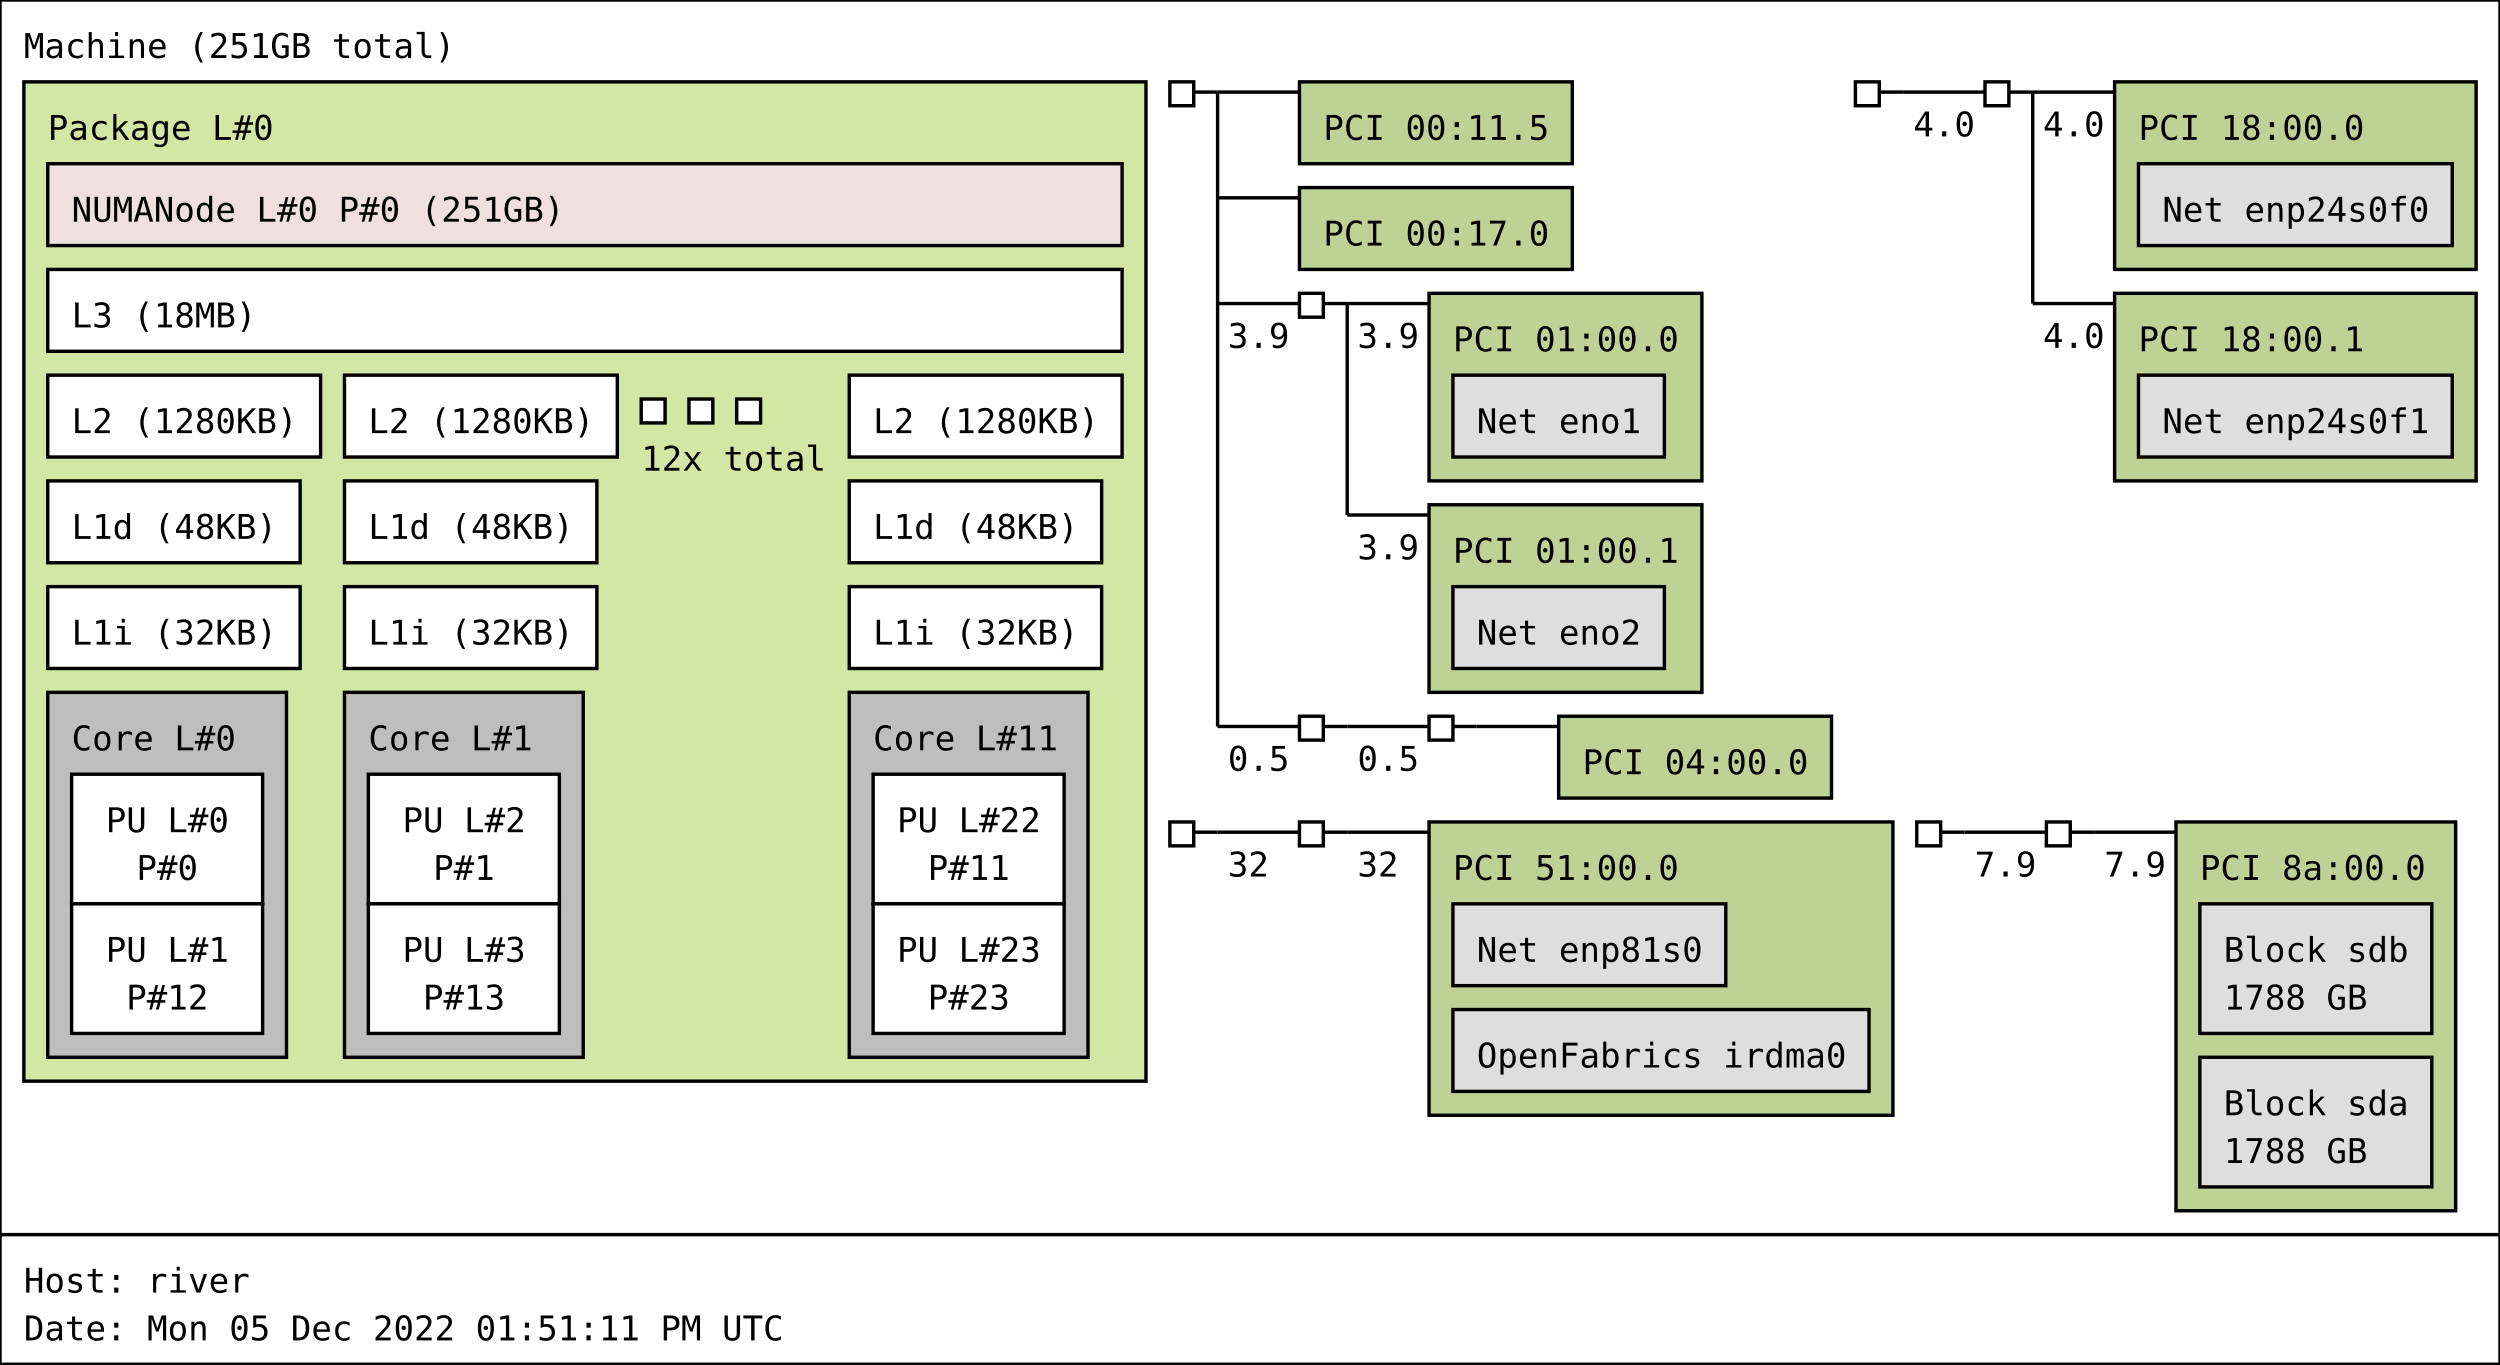
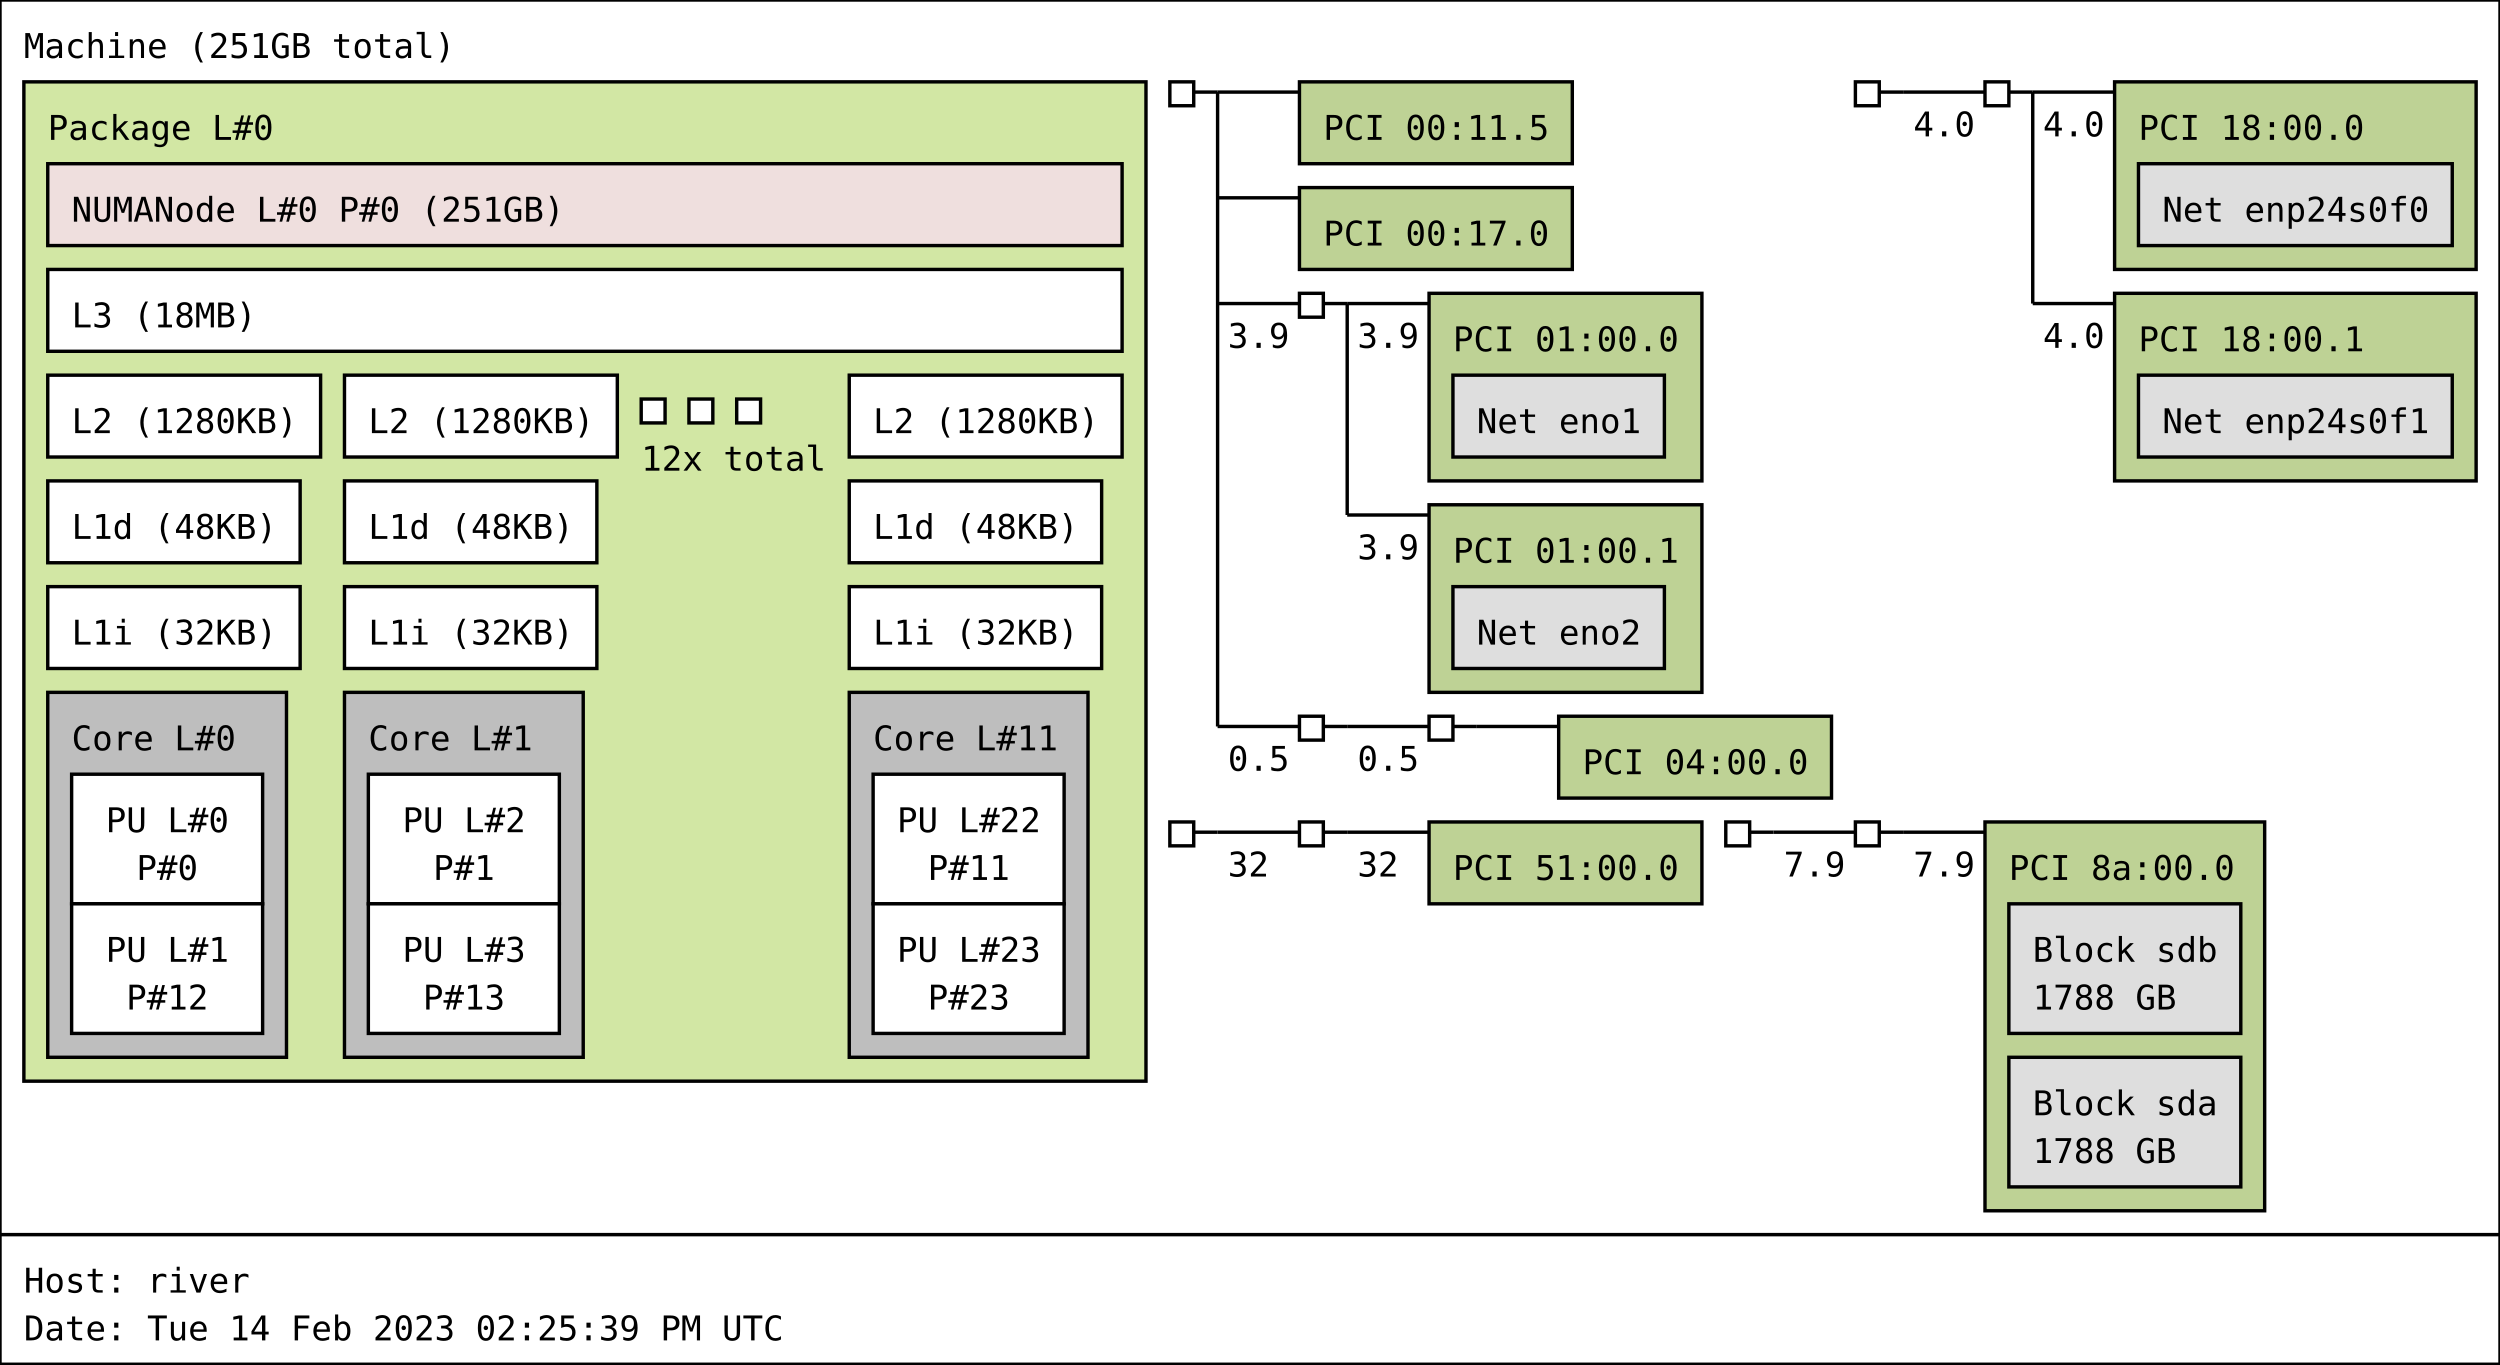
<svg xmlns="http://www.w3.org/2000/svg" width="733px" height="400px" viewBox="0 0 733px 400px" version="1.1">
  <rect id="Machine_0_rect" class="Machine" x="0" y="0" width="733" height="362" fill="rgb(255,255,255)" stroke="rgb(0,0,0)" stroke-width="1" />
  <text id="Machine_0_text" class="Machine" font-family="Monospace" x="7" y="17" fill="rgb(0,0,0)" font-size="10px">Machine (251GB total)</text>
  <rect id="Package_0_rect" class="Package" x="7" y="24" width="329" height="293" fill="rgb(210,231,164)" stroke="rgb(0,0,0)" stroke-width="1" />
  <text id="Package_0_text" class="Package" font-family="Monospace" x="14" y="41" fill="rgb(0,0,0)" font-size="10px">Package L#0</text>
  <rect id="L3_0_rect" class="L3" x="14" y="79" width="315" height="24" fill="rgb(255,255,255)" stroke="rgb(0,0,0)" stroke-width="1" />
  <text id="L3_0_text" class="L3" font-family="Monospace" x="21" y="96" fill="rgb(0,0,0)" font-size="10px">L3 (18MB)</text>
  <rect id="L2_0_rect" class="L2" x="14" y="110" width="80" height="24" fill="rgb(255,255,255)" stroke="rgb(0,0,0)" stroke-width="1" />
  <text id="L2_0_text" class="L2" font-family="Monospace" x="21" y="127" fill="rgb(0,0,0)" font-size="10px">L2 (1280KB)</text>
  <rect id="L1d_0_rect" class="L1d" x="14" y="141" width="74" height="24" fill="rgb(255,255,255)" stroke="rgb(0,0,0)" stroke-width="1" />
  <text id="L1d_0_text" class="L1d" font-family="Monospace" x="21" y="158" fill="rgb(0,0,0)" font-size="10px">L1d (48KB)</text>
  <rect id="L1i_0_rect" class="L1i" x="14" y="172" width="74" height="24" fill="rgb(255,255,255)" stroke="rgb(0,0,0)" stroke-width="1" />
  <text id="L1i_0_text" class="L1i" font-family="Monospace" x="21" y="189" fill="rgb(0,0,0)" font-size="10px">L1i (32KB)</text>
  <rect id="Core_0_rect" class="Core" x="14" y="203" width="70" height="107" fill="rgb(190,190,190)" stroke="rgb(0,0,0)" stroke-width="1" />
  <text id="Core_0_text" class="Core" font-family="Monospace" x="21" y="220" fill="rgb(0,0,0)" font-size="10px">Core L#0</text>
  <rect id="PU_0_rect" class="PU" x="21" y="227" width="56" height="38" fill="rgb(255,255,255)" stroke="rgb(0,0,0)" stroke-width="1" />
  <text id="PU_0_text" class="PU" font-family="Monospace" x="31" y="244" fill="rgb(0,0,0)" font-size="10px">PU L#0</text>
  <text id="PU_0_text_1" class="PU" font-family="Monospace" x="40" y="258" fill="rgb(0,0,0)" font-size="10px">P#0</text>
  <rect id="PU_1_rect" class="PU" x="21" y="265" width="56" height="38" fill="rgb(255,255,255)" stroke="rgb(0,0,0)" stroke-width="1" />
  <text id="PU_1_text" class="PU" font-family="Monospace" x="31" y="282" fill="rgb(0,0,0)" font-size="10px">PU L#1</text>
  <text id="PU_1_text_1" class="PU" font-family="Monospace" x="37" y="296" fill="rgb(0,0,0)" font-size="10px">P#12</text>
  <rect id="L2_1_rect" class="L2" x="101" y="110" width="80" height="24" fill="rgb(255,255,255)" stroke="rgb(0,0,0)" stroke-width="1" />
  <text id="L2_1_text" class="L2" font-family="Monospace" x="108" y="127" fill="rgb(0,0,0)" font-size="10px">L2 (1280KB)</text>
  <rect id="L1d_1_rect" class="L1d" x="101" y="141" width="74" height="24" fill="rgb(255,255,255)" stroke="rgb(0,0,0)" stroke-width="1" />
  <text id="L1d_1_text" class="L1d" font-family="Monospace" x="108" y="158" fill="rgb(0,0,0)" font-size="10px">L1d (48KB)</text>
  <rect id="L1i_1_rect" class="L1i" x="101" y="172" width="74" height="24" fill="rgb(255,255,255)" stroke="rgb(0,0,0)" stroke-width="1" />
  <text id="L1i_1_text" class="L1i" font-family="Monospace" x="108" y="189" fill="rgb(0,0,0)" font-size="10px">L1i (32KB)</text>
  <rect id="Core_1_rect" class="Core" x="101" y="203" width="70" height="107" fill="rgb(190,190,190)" stroke="rgb(0,0,0)" stroke-width="1" />
  <text id="Core_1_text" class="Core" font-family="Monospace" x="108" y="220" fill="rgb(0,0,0)" font-size="10px">Core L#1</text>
  <rect id="PU_2_rect" class="PU" x="108" y="227" width="56" height="38" fill="rgb(255,255,255)" stroke="rgb(0,0,0)" stroke-width="1" />
  <text id="PU_2_text" class="PU" font-family="Monospace" x="118" y="244" fill="rgb(0,0,0)" font-size="10px">PU L#2</text>
  <text id="PU_2_text_1" class="PU" font-family="Monospace" x="127" y="258" fill="rgb(0,0,0)" font-size="10px">P#1</text>
  <rect id="PU_3_rect" class="PU" x="108" y="265" width="56" height="38" fill="rgb(255,255,255)" stroke="rgb(0,0,0)" stroke-width="1" />
  <text id="PU_3_text" class="PU" font-family="Monospace" x="118" y="282" fill="rgb(0,0,0)" font-size="10px">PU L#3</text>
  <text id="PU_3_text_1" class="PU" font-family="Monospace" x="124" y="296" fill="rgb(0,0,0)" font-size="10px">P#13</text>
  <rect id="L2_2_rect" class="L2" x="188" y="117" width="7" height="7" fill="rgb(255,255,255)" stroke="rgb(0,0,0)" stroke-width="1" />
  <rect id="L2_2_rect" class="L2" x="202" y="117" width="7" height="7" fill="rgb(255,255,255)" stroke="rgb(0,0,0)" stroke-width="1" />
  <rect id="L2_2_rect" class="L2" x="216" y="117" width="7" height="7" fill="rgb(255,255,255)" stroke="rgb(0,0,0)" stroke-width="1" />
  <text id="L2_2_text" class="L2" font-family="Monospace" x="188" y="138" fill="rgb(0,0,0)" font-size="10px">12x total</text>
  <rect id="L2_11_rect" class="L2" x="249" y="110" width="80" height="24" fill="rgb(255,255,255)" stroke="rgb(0,0,0)" stroke-width="1" />
  <text id="L2_11_text" class="L2" font-family="Monospace" x="256" y="127" fill="rgb(0,0,0)" font-size="10px">L2 (1280KB)</text>
  <rect id="L1d_11_rect" class="L1d" x="249" y="141" width="74" height="24" fill="rgb(255,255,255)" stroke="rgb(0,0,0)" stroke-width="1" />
  <text id="L1d_11_text" class="L1d" font-family="Monospace" x="256" y="158" fill="rgb(0,0,0)" font-size="10px">L1d (48KB)</text>
  <rect id="L1i_11_rect" class="L1i" x="249" y="172" width="74" height="24" fill="rgb(255,255,255)" stroke="rgb(0,0,0)" stroke-width="1" />
  <text id="L1i_11_text" class="L1i" font-family="Monospace" x="256" y="189" fill="rgb(0,0,0)" font-size="10px">L1i (32KB)</text>
  <rect id="Core_11_rect" class="Core" x="249" y="203" width="70" height="107" fill="rgb(190,190,190)" stroke="rgb(0,0,0)" stroke-width="1" />
  <text id="Core_11_text" class="Core" font-family="Monospace" x="256" y="220" fill="rgb(0,0,0)" font-size="10px">Core L#11</text>
  <rect id="PU_22_rect" class="PU" x="256" y="227" width="56" height="38" fill="rgb(255,255,255)" stroke="rgb(0,0,0)" stroke-width="1" />
  <text id="PU_22_text" class="PU" font-family="Monospace" x="263" y="244" fill="rgb(0,0,0)" font-size="10px">PU L#22</text>
  <text id="PU_22_text_1" class="PU" font-family="Monospace" x="272" y="258" fill="rgb(0,0,0)" font-size="10px">P#11</text>
  <rect id="PU_23_rect" class="PU" x="256" y="265" width="56" height="38" fill="rgb(255,255,255)" stroke="rgb(0,0,0)" stroke-width="1" />
  <text id="PU_23_text" class="PU" font-family="Monospace" x="263" y="282" fill="rgb(0,0,0)" font-size="10px">PU L#23</text>
  <text id="PU_23_text_1" class="PU" font-family="Monospace" x="272" y="296" fill="rgb(0,0,0)" font-size="10px">P#23</text>
  <rect id="NUMANode_0_rect" class="NUMANode" x="14" y="48" width="315" height="24" fill="rgb(239,223,222)" stroke="rgb(0,0,0)" stroke-width="1" />
  <text id="NUMANode_0_text" class="NUMANode" font-family="Monospace" x="21" y="65" fill="rgb(0,0,0)" font-size="10px">NUMANode L#0 P#0 (251GB)</text>
  <rect id="HostBridge_0_rect" class="HostBridge" x="343" y="24" width="7" height="7" fill="rgb(255,255,255)" stroke="rgb(0,0,0)" stroke-width="1" />
  <line id="HostBridge_0_line" class="HostBridge" x1="350" y1="27" x2="357" y2="27" stroke="rgb(0,0,0)" stroke-width="1" />
  <line id="HostBridge_0_line_2" class="HostBridge" x1="357" y1="27" x2="381" y2="27" stroke="rgb(0,0,0)" stroke-width="1" />
  <line id="HostBridge_0_line_3" class="HostBridge" x1="357" y1="58" x2="381" y2="58" stroke="rgb(0,0,0)" stroke-width="1" />
  <line id="HostBridge_0_line_4" class="HostBridge" x1="357" y1="89" x2="381" y2="89" stroke="rgb(0,0,0)" stroke-width="1" />
  <text id="HostBridge_0_text_4" class="HostBridge" font-family="Monospace" x="360" y="102" fill="rgb(0,0,0)" font-size="10px">3.9</text>
  <line id="HostBridge_0_line_5" class="HostBridge" x1="357" y1="213" x2="381" y2="213" stroke="rgb(0,0,0)" stroke-width="1" />
  <text id="HostBridge_0_text_5" class="HostBridge" font-family="Monospace" x="360" y="226" fill="rgb(0,0,0)" font-size="10px">0.5</text>
  <line id="HostBridge_0_line_1" class="HostBridge" x1="357" y1="27" x2="357" y2="213" stroke="rgb(0,0,0)" stroke-width="1" />
  <rect id="PCI_0_rect" class="PCI" x="381" y="24" width="80" height="24" fill="rgb(190,210,149)" stroke="rgb(0,0,0)" stroke-width="1" />
  <text id="PCI_0_text" class="PCI" font-family="Monospace" x="388" y="41" fill="rgb(0,0,0)" font-size="10px">PCI 00:11.5</text>
  <rect id="PCI_1_rect" class="PCI" x="381" y="55" width="80" height="24" fill="rgb(190,210,149)" stroke="rgb(0,0,0)" stroke-width="1" />
  <text id="PCI_1_text" class="PCI" font-family="Monospace" x="388" y="72" fill="rgb(0,0,0)" font-size="10px">PCI 00:17.0</text>
  <rect id="PCIBridge_1_rect" class="PCIBridge" x="381" y="86" width="7" height="7" fill="rgb(255,255,255)" stroke="rgb(0,0,0)" stroke-width="1" />
  <line id="PCIBridge_1_line" class="PCIBridge" x1="388" y1="89" x2="395" y2="89" stroke="rgb(0,0,0)" stroke-width="1" />
  <line id="PCIBridge_1_line_2" class="PCIBridge" x1="395" y1="89" x2="419" y2="89" stroke="rgb(0,0,0)" stroke-width="1" />
  <text id="PCIBridge_1_text_2" class="PCIBridge" font-family="Monospace" x="398" y="102" fill="rgb(0,0,0)" font-size="10px">3.9</text>
  <line id="PCIBridge_1_line_3" class="PCIBridge" x1="395" y1="151" x2="419" y2="151" stroke="rgb(0,0,0)" stroke-width="1" />
  <text id="PCIBridge_1_text_3" class="PCIBridge" font-family="Monospace" x="398" y="164" fill="rgb(0,0,0)" font-size="10px">3.9</text>
  <line id="PCIBridge_1_line_1" class="PCIBridge" x1="395" y1="89" x2="395" y2="151" stroke="rgb(0,0,0)" stroke-width="1" />
  <rect id="PCI_2_rect" class="PCI" x="419" y="86" width="80" height="55" fill="rgb(190,210,149)" stroke="rgb(0,0,0)" stroke-width="1" />
  <text id="PCI_2_text" class="PCI" font-family="Monospace" x="426" y="103" fill="rgb(0,0,0)" font-size="10px">PCI 01:00.0</text>
  <rect id="Net_0_rect" class="Net" x="426" y="110" width="62" height="24" fill="rgb(222,222,222)" stroke="rgb(0,0,0)" stroke-width="1" />
  <text id="Net_0_text" class="Net" font-family="Monospace" x="433" y="127" fill="rgb(0,0,0)" font-size="10px">Net eno1</text>
  <rect id="PCI_3_rect" class="PCI" x="419" y="148" width="80" height="55" fill="rgb(190,210,149)" stroke="rgb(0,0,0)" stroke-width="1" />
  <text id="PCI_3_text" class="PCI" font-family="Monospace" x="426" y="165" fill="rgb(0,0,0)" font-size="10px">PCI 01:00.1</text>
  <rect id="Net_1_rect" class="Net" x="426" y="172" width="62" height="24" fill="rgb(222,222,222)" stroke="rgb(0,0,0)" stroke-width="1" />
  <text id="Net_1_text" class="Net" font-family="Monospace" x="433" y="189" fill="rgb(0,0,0)" font-size="10px">Net eno2</text>
  <rect id="PCIBridge_2_rect" class="PCIBridge" x="381" y="210" width="7" height="7" fill="rgb(255,255,255)" stroke="rgb(0,0,0)" stroke-width="1" />
  <line id="PCIBridge_2_line" class="PCIBridge" x1="388" y1="213" x2="395" y2="213" stroke="rgb(0,0,0)" stroke-width="1" />
  <line id="PCIBridge_2_line_2" class="PCIBridge" x1="395" y1="213" x2="419" y2="213" stroke="rgb(0,0,0)" stroke-width="1" />
  <text id="PCIBridge_2_text_2" class="PCIBridge" font-family="Monospace" x="398" y="226" fill="rgb(0,0,0)" font-size="10px">0.5</text>
  <line id="PCIBridge_2_line_1" class="PCIBridge" x1="395" y1="213" x2="395" y2="213" stroke="rgb(0,0,0)" stroke-width="1" />
  <rect id="PCIBridge_3_rect" class="PCIBridge" x="419" y="210" width="7" height="7" fill="rgb(255,255,255)" stroke="rgb(0,0,0)" stroke-width="1" />
  <line id="PCIBridge_3_line" class="PCIBridge" x1="426" y1="213" x2="433" y2="213" stroke="rgb(0,0,0)" stroke-width="1" />
  <line id="PCIBridge_3_line_2" class="PCIBridge" x1="433" y1="213" x2="457" y2="213" stroke="rgb(0,0,0)" stroke-width="1" />
  <line id="PCIBridge_3_line_1" class="PCIBridge" x1="433" y1="213" x2="433" y2="213" stroke="rgb(0,0,0)" stroke-width="1" />
  <rect id="PCI_4_rect" class="PCI" x="457" y="210" width="80" height="24" fill="rgb(190,210,149)" stroke="rgb(0,0,0)" stroke-width="1" />
  <text id="PCI_4_text" class="PCI" font-family="Monospace" x="464" y="227" fill="rgb(0,0,0)" font-size="10px">PCI 04:00.0</text>
  <rect id="HostBridge_4_rect" class="HostBridge" x="544" y="24" width="7" height="7" fill="rgb(255,255,255)" stroke="rgb(0,0,0)" stroke-width="1" />
  <line id="HostBridge_4_line" class="HostBridge" x1="551" y1="27" x2="558" y2="27" stroke="rgb(0,0,0)" stroke-width="1" />
  <line id="HostBridge_4_line_2" class="HostBridge" x1="558" y1="27" x2="582" y2="27" stroke="rgb(0,0,0)" stroke-width="1" />
  <text id="HostBridge_4_text_2" class="HostBridge" font-family="Monospace" x="561" y="40" fill="rgb(0,0,0)" font-size="10px">4.0</text>
  <line id="HostBridge_4_line_1" class="HostBridge" x1="558" y1="27" x2="558" y2="27" stroke="rgb(0,0,0)" stroke-width="1" />
  <rect id="PCIBridge_5_rect" class="PCIBridge" x="582" y="24" width="7" height="7" fill="rgb(255,255,255)" stroke="rgb(0,0,0)" stroke-width="1" />
  <line id="PCIBridge_5_line" class="PCIBridge" x1="589" y1="27" x2="596" y2="27" stroke="rgb(0,0,0)" stroke-width="1" />
  <line id="PCIBridge_5_line_2" class="PCIBridge" x1="596" y1="27" x2="620" y2="27" stroke="rgb(0,0,0)" stroke-width="1" />
  <text id="PCIBridge_5_text_2" class="PCIBridge" font-family="Monospace" x="599" y="40" fill="rgb(0,0,0)" font-size="10px">4.0</text>
  <line id="PCIBridge_5_line_3" class="PCIBridge" x1="596" y1="89" x2="620" y2="89" stroke="rgb(0,0,0)" stroke-width="1" />
  <text id="PCIBridge_5_text_3" class="PCIBridge" font-family="Monospace" x="599" y="102" fill="rgb(0,0,0)" font-size="10px">4.0</text>
  <line id="PCIBridge_5_line_1" class="PCIBridge" x1="596" y1="27" x2="596" y2="89" stroke="rgb(0,0,0)" stroke-width="1" />
  <rect id="PCI_5_rect" class="PCI" x="620" y="24" width="106" height="55" fill="rgb(190,210,149)" stroke="rgb(0,0,0)" stroke-width="1" />
  <text id="PCI_5_text" class="PCI" font-family="Monospace" x="627" y="41" fill="rgb(0,0,0)" font-size="10px">PCI 18:00.0</text>
  <rect id="Net_2_rect" class="Net" x="627" y="48" width="92" height="24" fill="rgb(222,222,222)" stroke="rgb(0,0,0)" stroke-width="1" />
  <text id="Net_2_text" class="Net" font-family="Monospace" x="634" y="65" fill="rgb(0,0,0)" font-size="10px">Net enp24s0f0</text>
  <rect id="PCI_6_rect" class="PCI" x="620" y="86" width="106" height="55" fill="rgb(190,210,149)" stroke="rgb(0,0,0)" stroke-width="1" />
  <text id="PCI_6_text" class="PCI" font-family="Monospace" x="627" y="103" fill="rgb(0,0,0)" font-size="10px">PCI 18:00.1</text>
  <rect id="Net_3_rect" class="Net" x="627" y="110" width="92" height="24" fill="rgb(222,222,222)" stroke="rgb(0,0,0)" stroke-width="1" />
  <text id="Net_3_text" class="Net" font-family="Monospace" x="634" y="127" fill="rgb(0,0,0)" font-size="10px">Net enp24s0f1</text>
  <rect id="HostBridge_6_rect" class="HostBridge" x="343" y="241" width="7" height="7" fill="rgb(255,255,255)" stroke="rgb(0,0,0)" stroke-width="1" />
  <line id="HostBridge_6_line" class="HostBridge" x1="350" y1="244" x2="357" y2="244" stroke="rgb(0,0,0)" stroke-width="1" />
  <line id="HostBridge_6_line_2" class="HostBridge" x1="357" y1="244" x2="381" y2="244" stroke="rgb(0,0,0)" stroke-width="1" />
  <text id="HostBridge_6_text_2" class="HostBridge" font-family="Monospace" x="360" y="257" fill="rgb(0,0,0)" font-size="10px">32</text>
  <line id="HostBridge_6_line_1" class="HostBridge" x1="357" y1="244" x2="357" y2="244" stroke="rgb(0,0,0)" stroke-width="1" />
  <rect id="PCIBridge_7_rect" class="PCIBridge" x="381" y="241" width="7" height="7" fill="rgb(255,255,255)" stroke="rgb(0,0,0)" stroke-width="1" />
  <line id="PCIBridge_7_line" class="PCIBridge" x1="388" y1="244" x2="395" y2="244" stroke="rgb(0,0,0)" stroke-width="1" />
  <line id="PCIBridge_7_line_2" class="PCIBridge" x1="395" y1="244" x2="419" y2="244" stroke="rgb(0,0,0)" stroke-width="1" />
  <text id="PCIBridge_7_text_2" class="PCIBridge" font-family="Monospace" x="398" y="257" fill="rgb(0,0,0)" font-size="10px">32</text>
  <line id="PCIBridge_7_line_1" class="PCIBridge" x1="395" y1="244" x2="395" y2="244" stroke="rgb(0,0,0)" stroke-width="1" />
-   <rect id="PCI_7_rect" class="PCI" x="419" y="241" width="136" height="86" fill="rgb(190,210,149)" stroke="rgb(0,0,0)" stroke-width="1" />
+   <rect id="PCI_7_rect" class="PCI" x="419" y="241" width="80" height="24" fill="rgb(190,210,149)" stroke="rgb(0,0,0)" stroke-width="1" />
  <text id="PCI_7_text" class="PCI" font-family="Monospace" x="426" y="258" fill="rgb(0,0,0)" font-size="10px">PCI 51:00.0</text>
-   <rect id="Net_4_rect" class="Net" x="426" y="265" width="80" height="24" fill="rgb(222,222,222)" stroke="rgb(0,0,0)" stroke-width="1" />
-   <text id="Net_4_text" class="Net" font-family="Monospace" x="433" y="282" fill="rgb(0,0,0)" font-size="10px">Net enp81s0</text>
-   <rect id="OpenFabrics_5_rect" class="OpenFabrics" x="426" y="296" width="122" height="24" fill="rgb(222,222,222)" stroke="rgb(0,0,0)" stroke-width="1" />
-   <text id="OpenFabrics_5_text" class="OpenFabrics" font-family="Monospace" x="433" y="313" fill="rgb(0,0,0)" font-size="10px">OpenFabrics irdma0</text>
-   <rect id="HostBridge_8_rect" class="HostBridge" x="562" y="241" width="7" height="7" fill="rgb(255,255,255)" stroke="rgb(0,0,0)" stroke-width="1" />
-   <line id="HostBridge_8_line" class="HostBridge" x1="569" y1="244" x2="576" y2="244" stroke="rgb(0,0,0)" stroke-width="1" />
-   <line id="HostBridge_8_line_2" class="HostBridge" x1="576" y1="244" x2="600" y2="244" stroke="rgb(0,0,0)" stroke-width="1" />
-   <text id="HostBridge_8_text_2" class="HostBridge" font-family="Monospace" x="579" y="257" fill="rgb(0,0,0)" font-size="10px">7.9</text>
-   <line id="HostBridge_8_line_1" class="HostBridge" x1="576" y1="244" x2="576" y2="244" stroke="rgb(0,0,0)" stroke-width="1" />
-   <rect id="PCIBridge_9_rect" class="PCIBridge" x="600" y="241" width="7" height="7" fill="rgb(255,255,255)" stroke="rgb(0,0,0)" stroke-width="1" />
-   <line id="PCIBridge_9_line" class="PCIBridge" x1="607" y1="244" x2="614" y2="244" stroke="rgb(0,0,0)" stroke-width="1" />
-   <line id="PCIBridge_9_line_2" class="PCIBridge" x1="614" y1="244" x2="638" y2="244" stroke="rgb(0,0,0)" stroke-width="1" />
-   <text id="PCIBridge_9_text_2" class="PCIBridge" font-family="Monospace" x="617" y="257" fill="rgb(0,0,0)" font-size="10px">7.9</text>
-   <line id="PCIBridge_9_line_1" class="PCIBridge" x1="614" y1="244" x2="614" y2="244" stroke="rgb(0,0,0)" stroke-width="1" />
-   <rect id="PCI_8_rect" class="PCI" x="638" y="241" width="82" height="114" fill="rgb(190,210,149)" stroke="rgb(0,0,0)" stroke-width="1" />
-   <text id="PCI_8_text" class="PCI" font-family="Monospace" x="645" y="258" fill="rgb(0,0,0)" font-size="10px">PCI 8a:00.0</text>
-   <rect id="Block_6_rect" class="Block" x="645" y="265" width="68" height="38" fill="rgb(222,222,222)" stroke="rgb(0,0,0)" stroke-width="1" />
-   <text id="Block_6_text" class="Block" font-family="Monospace" x="652" y="282" fill="rgb(0,0,0)" font-size="10px">Block sdb</text>
-   <text id="Block_6_text_1" class="Block" font-family="Monospace" x="652" y="296" fill="rgb(0,0,0)" font-size="10px">1788 GB</text>
-   <rect id="Block_7_rect" class="Block" x="645" y="310" width="68" height="38" fill="rgb(222,222,222)" stroke="rgb(0,0,0)" stroke-width="1" />
-   <text id="Block_7_text" class="Block" font-family="Monospace" x="652" y="327" fill="rgb(0,0,0)" font-size="10px">Block sda</text>
-   <text id="Block_7_text_1" class="Block" font-family="Monospace" x="652" y="341" fill="rgb(0,0,0)" font-size="10px">1788 GB</text>
+   <rect id="HostBridge_8_rect" class="HostBridge" x="506" y="241" width="7" height="7" fill="rgb(255,255,255)" stroke="rgb(0,0,0)" stroke-width="1" />
+   <line id="HostBridge_8_line" class="HostBridge" x1="513" y1="244" x2="520" y2="244" stroke="rgb(0,0,0)" stroke-width="1" />
+   <line id="HostBridge_8_line_2" class="HostBridge" x1="520" y1="244" x2="544" y2="244" stroke="rgb(0,0,0)" stroke-width="1" />
+   <text id="HostBridge_8_text_2" class="HostBridge" font-family="Monospace" x="523" y="257" fill="rgb(0,0,0)" font-size="10px">7.9</text>
+   <line id="HostBridge_8_line_1" class="HostBridge" x1="520" y1="244" x2="520" y2="244" stroke="rgb(0,0,0)" stroke-width="1" />
+   <rect id="PCIBridge_9_rect" class="PCIBridge" x="544" y="241" width="7" height="7" fill="rgb(255,255,255)" stroke="rgb(0,0,0)" stroke-width="1" />
+   <line id="PCIBridge_9_line" class="PCIBridge" x1="551" y1="244" x2="558" y2="244" stroke="rgb(0,0,0)" stroke-width="1" />
+   <line id="PCIBridge_9_line_2" class="PCIBridge" x1="558" y1="244" x2="582" y2="244" stroke="rgb(0,0,0)" stroke-width="1" />
+   <text id="PCIBridge_9_text_2" class="PCIBridge" font-family="Monospace" x="561" y="257" fill="rgb(0,0,0)" font-size="10px">7.9</text>
+   <line id="PCIBridge_9_line_1" class="PCIBridge" x1="558" y1="244" x2="558" y2="244" stroke="rgb(0,0,0)" stroke-width="1" />
+   <rect id="PCI_8_rect" class="PCI" x="582" y="241" width="82" height="114" fill="rgb(190,210,149)" stroke="rgb(0,0,0)" stroke-width="1" />
+   <text id="PCI_8_text" class="PCI" font-family="Monospace" x="589" y="258" fill="rgb(0,0,0)" font-size="10px">PCI 8a:00.0</text>
+   <rect id="Block_4_rect" class="Block" x="589" y="265" width="68" height="38" fill="rgb(222,222,222)" stroke="rgb(0,0,0)" stroke-width="1" />
+   <text id="Block_4_text" class="Block" font-family="Monospace" x="596" y="282" fill="rgb(0,0,0)" font-size="10px">Block sdb</text>
+   <text id="Block_4_text_1" class="Block" font-family="Monospace" x="596" y="296" fill="rgb(0,0,0)" font-size="10px">1788 GB</text>
+   <rect id="Block_5_rect" class="Block" x="589" y="310" width="68" height="38" fill="rgb(222,222,222)" stroke="rgb(0,0,0)" stroke-width="1" />
+   <text id="Block_5_text" class="Block" font-family="Monospace" x="596" y="327" fill="rgb(0,0,0)" font-size="10px">Block sda</text>
+   <text id="Block_5_text_1" class="Block" font-family="Monospace" x="596" y="341" fill="rgb(0,0,0)" font-size="10px">1788 GB</text>
  <rect id="anon_rect" x="0" y="362" width="733" height="38" fill="rgb(255,255,255)" stroke="rgb(0,0,0)" stroke-width="1" />
  <text id="anon_text" font-family="Monospace" x="7" y="379" fill="rgb(0,0,0)" font-size="10px">Host: river</text>
-   <text id="anon_text_1" font-family="Monospace" x="7" y="393" fill="rgb(0,0,0)" font-size="10px">Date: Mon 05 Dec 2022 01:51:11 PM UTC</text>
+   <text id="anon_text_1" font-family="Monospace" x="7" y="393" fill="rgb(0,0,0)" font-size="10px">Date: Tue 14 Feb 2023 02:25:39 PM UTC</text>
</svg>
